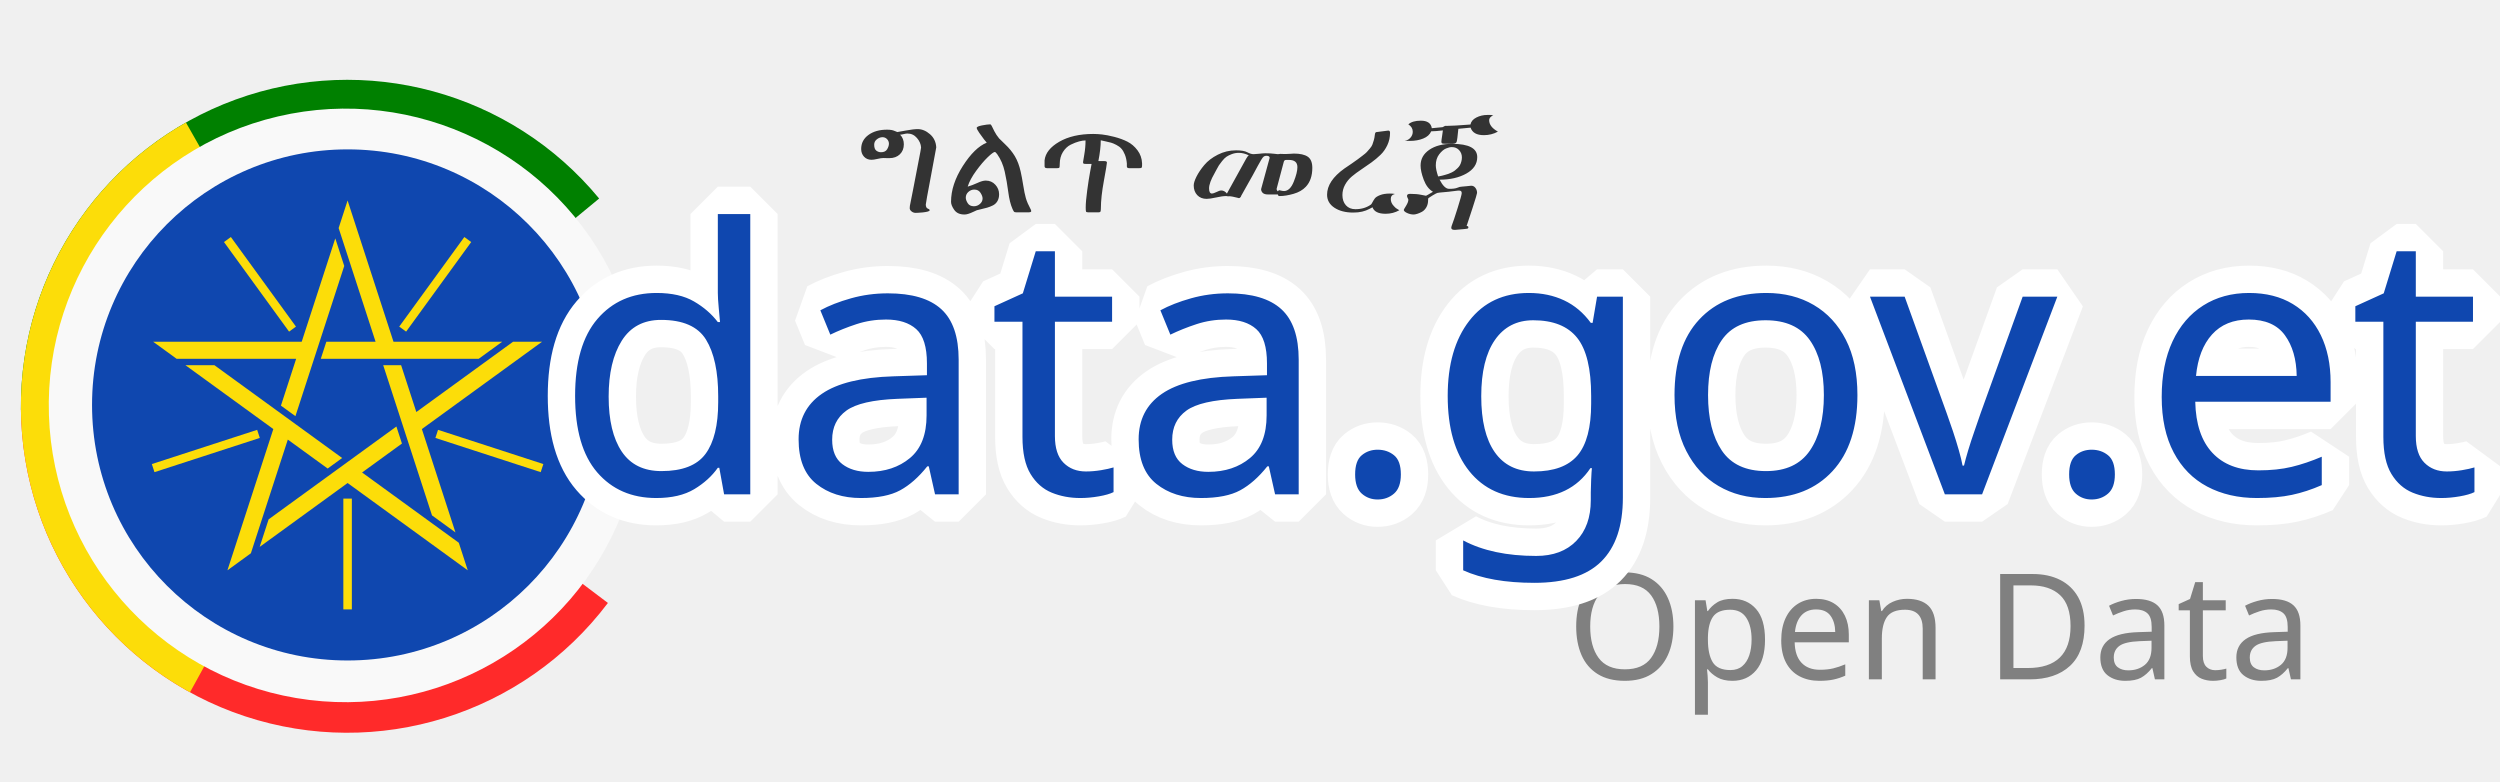
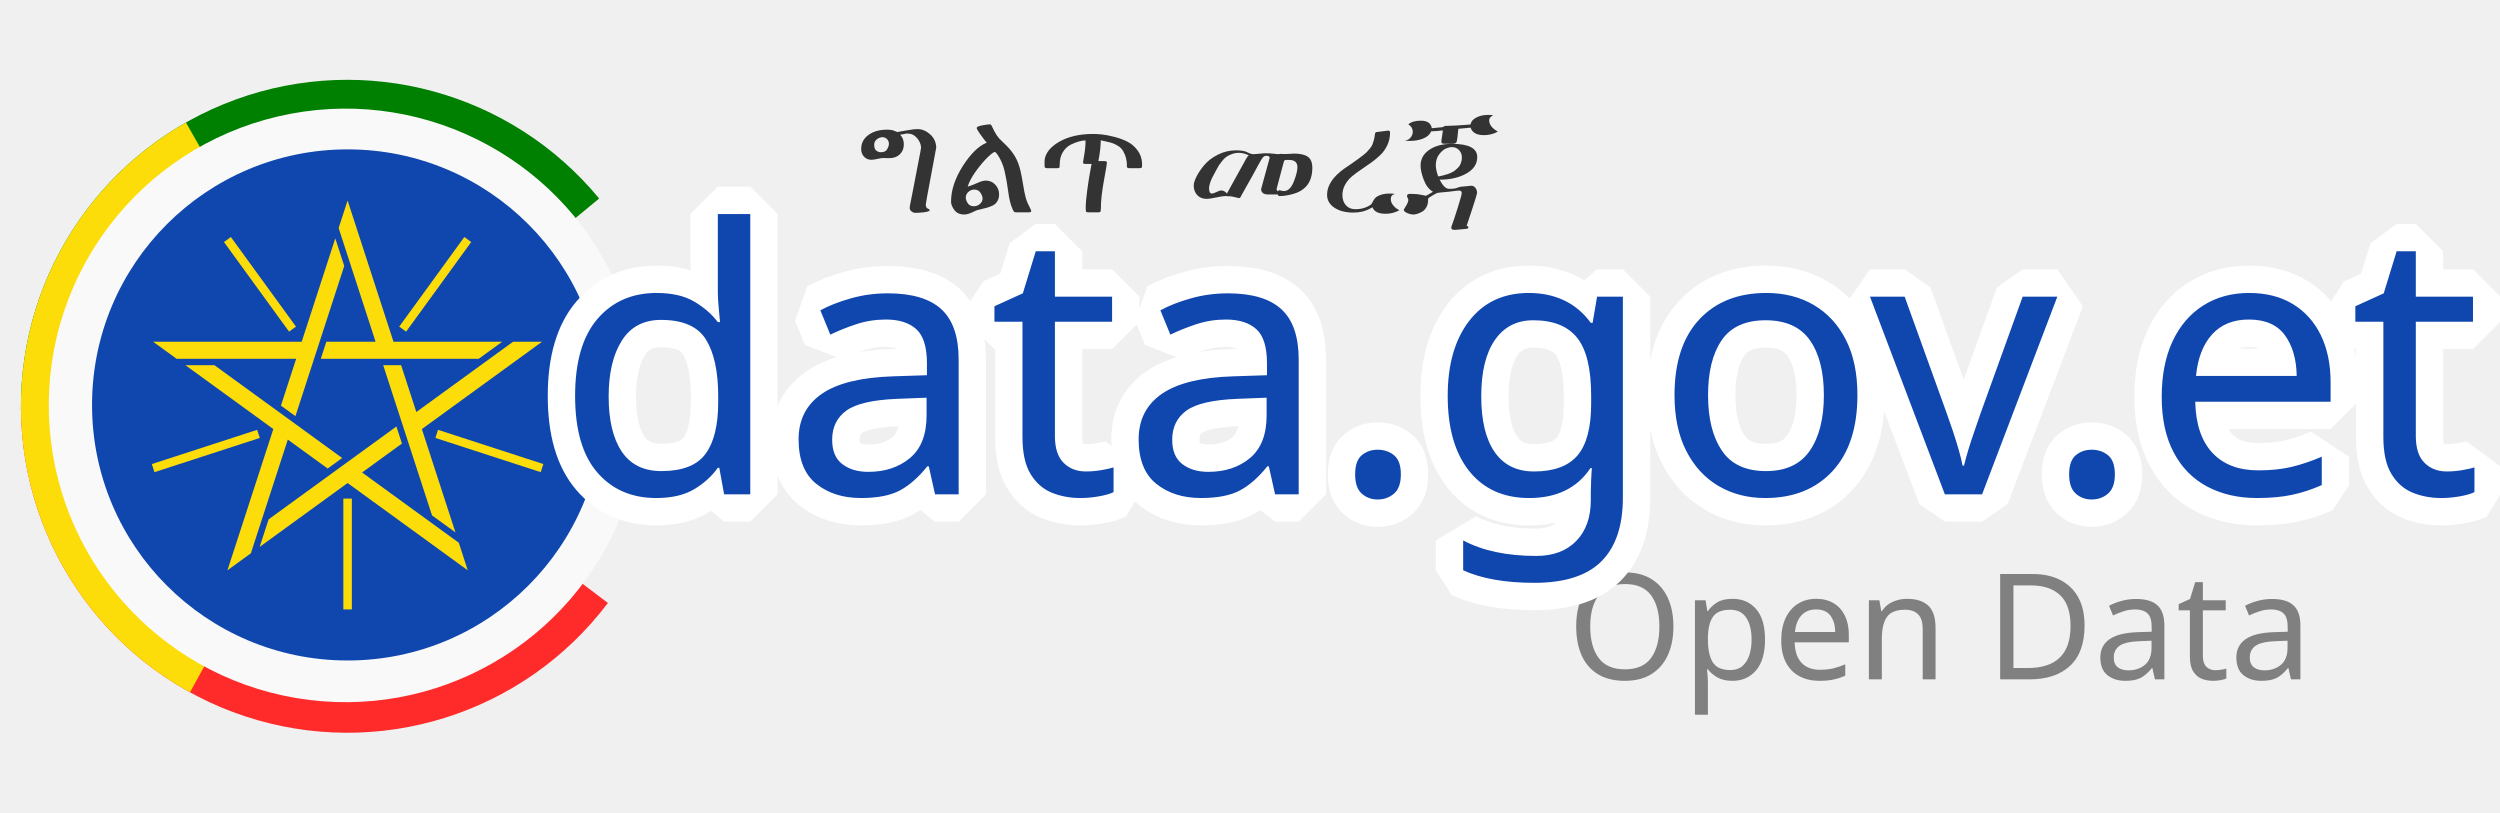
- <svg xmlns="http://www.w3.org/2000/svg" xmlns:xlink="http://www.w3.org/1999/xlink" width="1600" height="500" version="1.1" id="svg25">
+ <svg xmlns="http://www.w3.org/2000/svg" xmlns:xlink="http://www.w3.org/1999/xlink" width="1600" height="520" version="1.1" id="svg25">
  <defs id="defs29">
    <rect x="538.489" y="73.43" width="517.276" height="168.074" id="rect2697" />
  </defs>
  <text xml:space="preserve" id="text2695" style="font-style:normal;font-variant:normal;font-weight:normal;font-stretch:normal;font-size:53.333px;line-height:1.25;font-family:sans-serif;-inkscape-font-specification:sans-serif;white-space:pre;shape-inside:url(#rect2697);fill:#333333;fill-opacity:1;stroke:none" transform="matrix(1.770274,0,0,1.770274,-403.9994,-80.1665)">
    <tspan x="538.488" y="122.087" id="tspan7411">ግልጥ መረጃ
</tspan>
  </text>
  <text xml:space="preserve" style="font-style:normal;font-weight:normal;font-size:94.415px;line-height:1.25;font-family:sans-serif;fill:#808080;fill-opacity:1;stroke:none;stroke-width:1.77" x="1002.998" y="434.794" id="text6031">
    <tspan x="1002.998" y="434.794" id="tspan7205" style="font-size:94.415px;fill:#808080;stroke-width:1.77">Open Data</tspan>
    <tspan x="1002.998" y="552.812" id="tspan7207" style="font-size:94.415px;fill:#808080;stroke-width:1.77" />
  </text>
  <path style="fill:#ff2a2a;fill-opacity:1;stroke-width:0.948" id="path32886" d="M 389.065,385.887 A 208.932,208.932 0 0 1 156.707,458.393 208.932,208.932 0 0 1 13.374,261.663 L 222.299,260.024 Z" />
  <path style="fill:#008000;fill-opacity:1;stroke-width:0.948" id="path32886-4-1" d="M 13.377,262.039 A 208.932,208.932 0 0 1 150.702,63.742 208.932,208.932 0 0 1 383.452,127.049 L 222.299,260.024 Z" />
  <path style="fill:#fcdd09;fill-opacity:1;stroke-width:0.948" id="path32886-4" d="M 121.584,443.079 A 208.932,208.932 0 0 1 13.373,261.502 208.932,208.932 0 0 1 119.005,78.412 L 222.299,260.024 Z" />
  <path style="fill:#f9f9f9;stroke-width:0.918" id="path1949" d="M 398.551,327.269 A 189.929,189.929 0 0 1 189.621,446.757 189.929,189.929 0 0 1 31.304,265.47 189.929,189.929 0 0 1 177.839,74.534 189.929,189.929 0 0 1 393.907,180.57 L 221.138,259.462 Z" />
  <g transform="matrix(1.362957,0,0,1.362957,222.4615,259.1538)" id="g23">
    <circle r="120" fill="#0f47af" id="circle8" cx="0" cy="0" />
    <g id="a">
      <path d="m 0,-96 -4.206,12.944 17.347,53.39 H -9.987 l -2.599,8 h 74.163 l 11.011,-8 H 21.553 Z" fill="#fcdd09" id="path10" />
      <path d="M 0,44 V 96" transform="rotate(-144)" stroke="#fcdd09" stroke-width="4" id="path12" />
    </g>
    <use xlink:href="#a" transform="rotate(72)" width="100%" height="100%" id="use15" x="0" y="0" />
    <use xlink:href="#a" transform="rotate(144)" width="100%" height="100%" id="use17" x="0" y="0" />
    <use xlink:href="#a" transform="rotate(-144)" width="100%" height="100%" id="use19" x="0" y="0" />
    <use xlink:href="#a" transform="rotate(-72)" width="100%" height="100%" id="use21" x="0" y="0" />
  </g>
  <text xml:space="preserve" style="font-style:normal;font-weight:normal;font-size:236.036px;line-height:1.25;font-family:sans-serif;fill:#0f47af;fill-opacity:1;stroke:#ffffff;stroke-width:35;stroke-linecap:butt;stroke-linejoin:bevel;stroke-miterlimit:10;stroke-dasharray:none;stroke-opacity:1;paint-order:stroke markers fill" x="355.083" y="316.372" id="text9245">
    <tspan x="355.083" y="316.372" id="tspan9247" style="font-style:normal;font-variant:normal;font-weight:normal;font-stretch:normal;font-size:236.036px;font-family:'Segoe UI Symbol';-inkscape-font-specification:'Segoe UI Symbol';fill:#0f47af;fill-opacity:1;stroke:#ffffff;stroke-width:35;stroke-linecap:butt;stroke-linejoin:bevel;stroke-miterlimit:10;stroke-dasharray:none;stroke-opacity:1;paint-order:stroke markers fill">data.gov.et</tspan>
  </text>
</svg>
